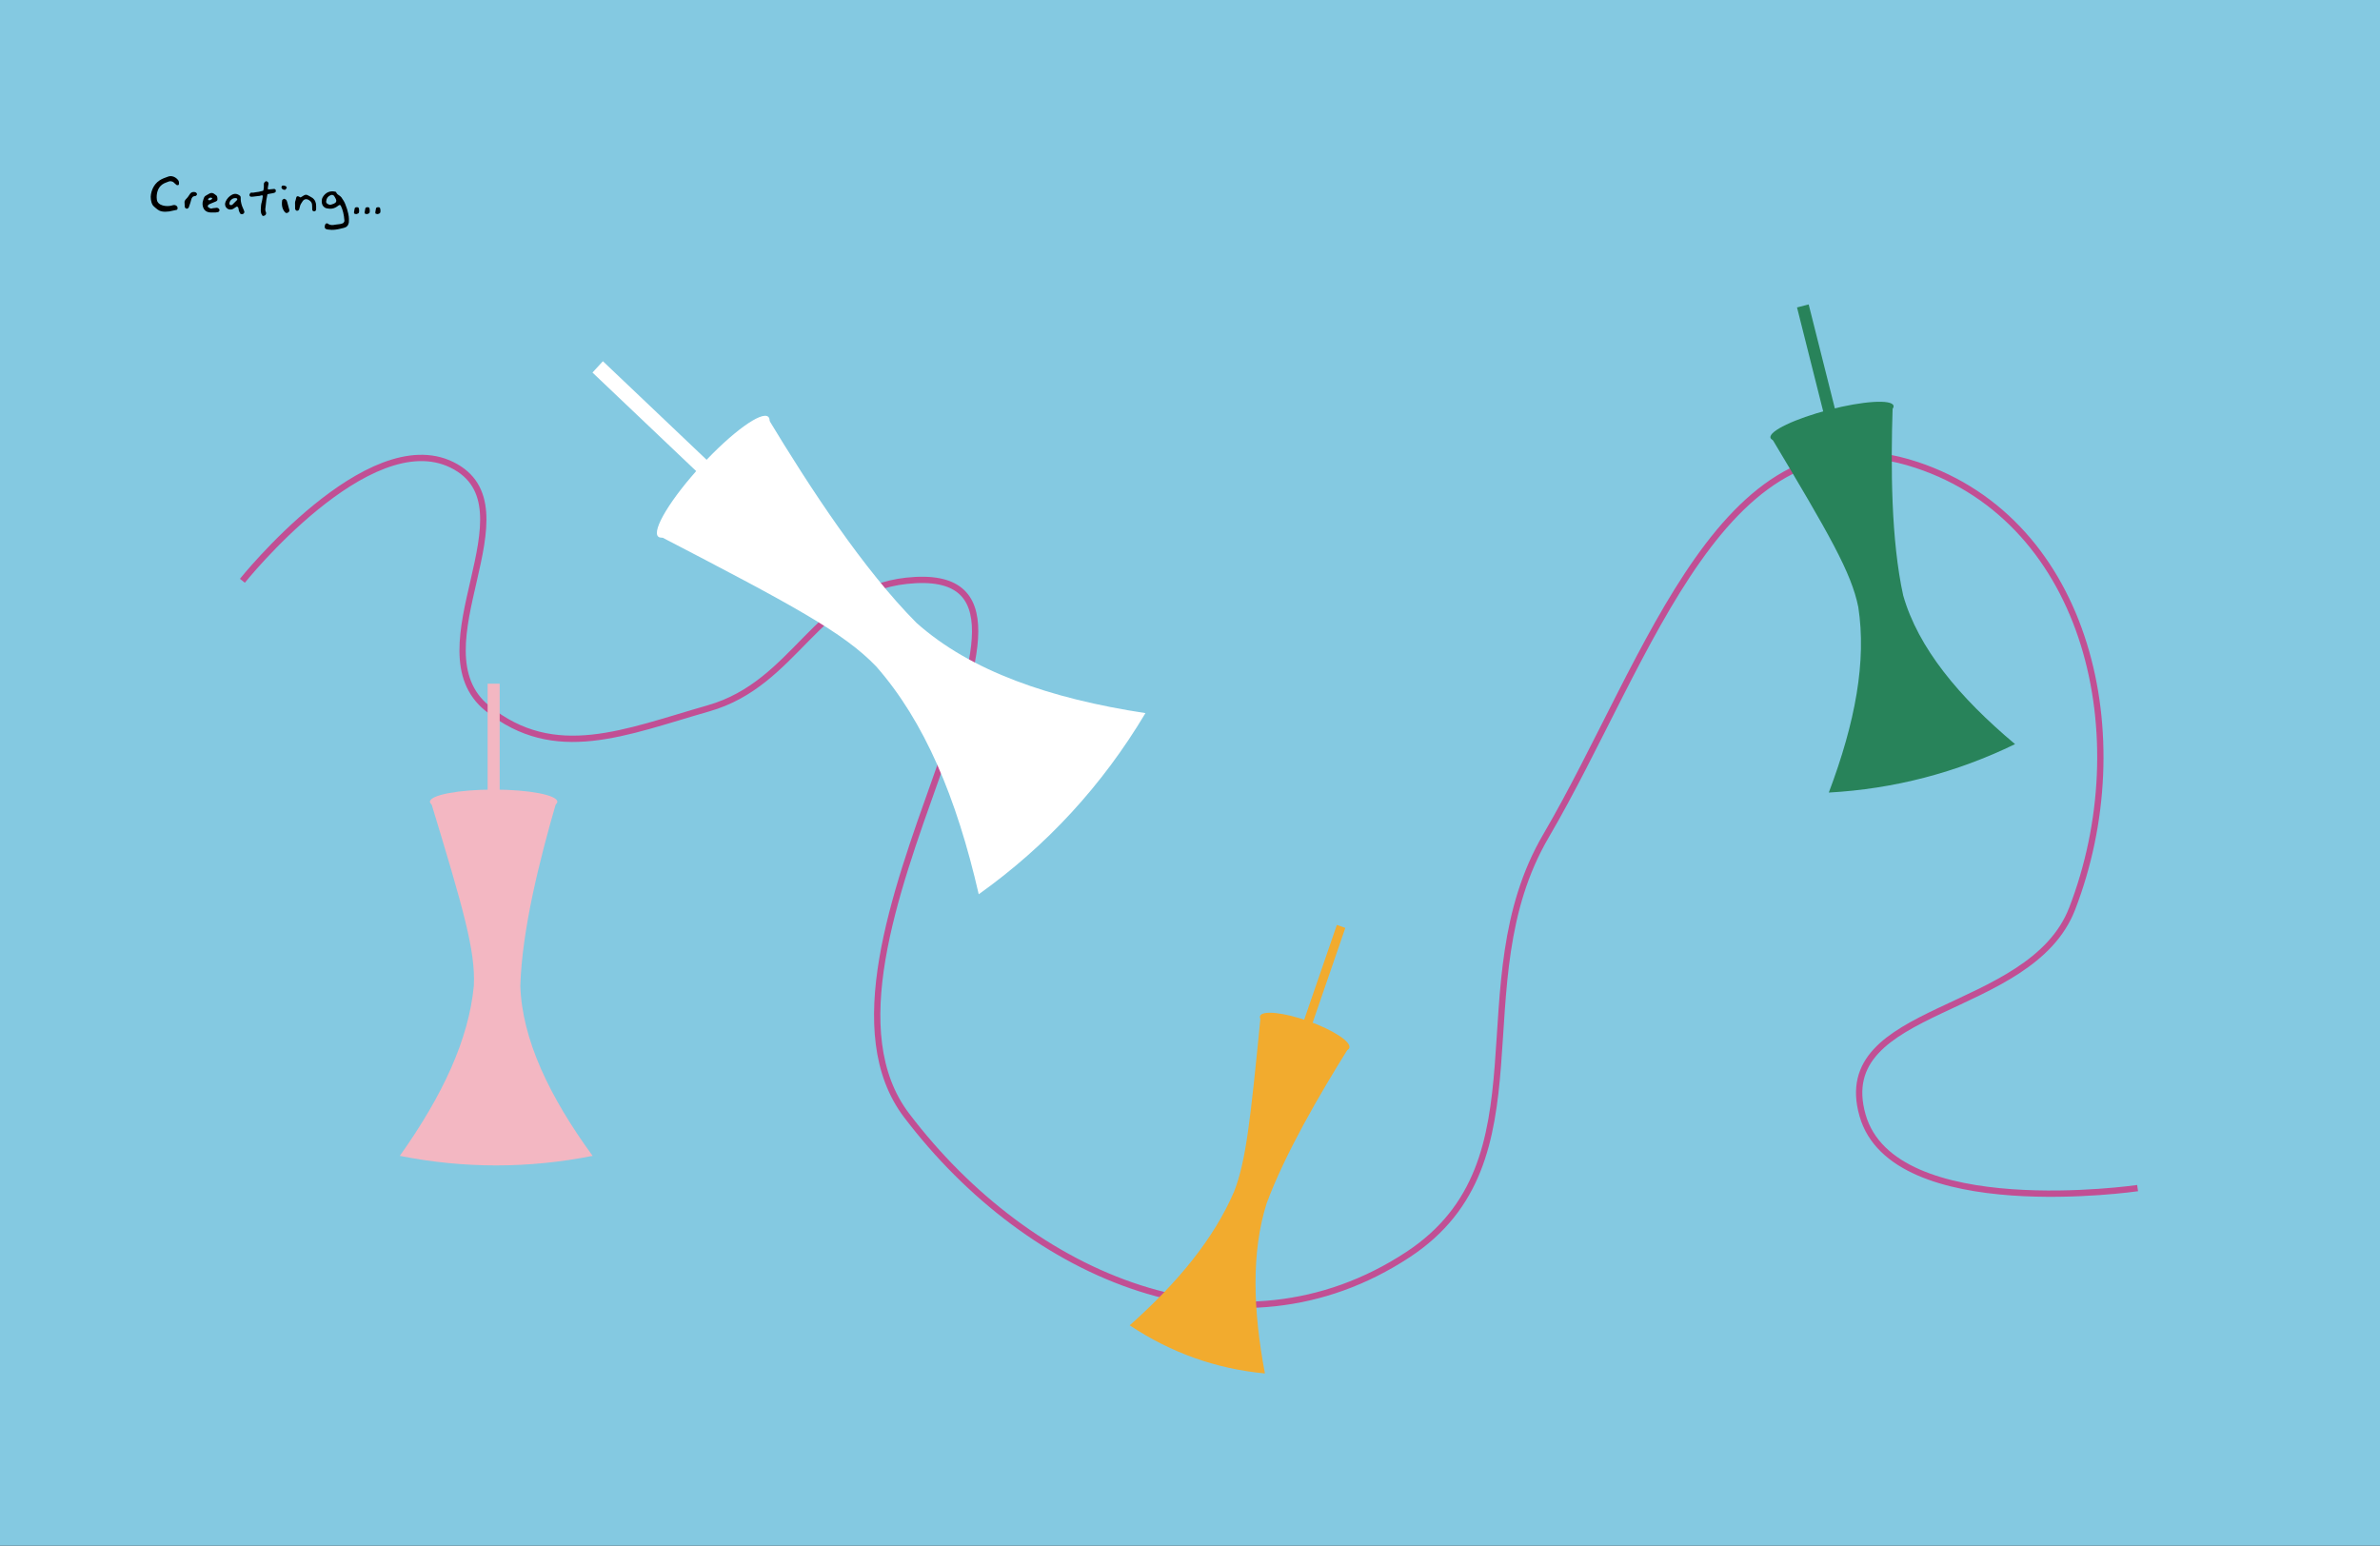
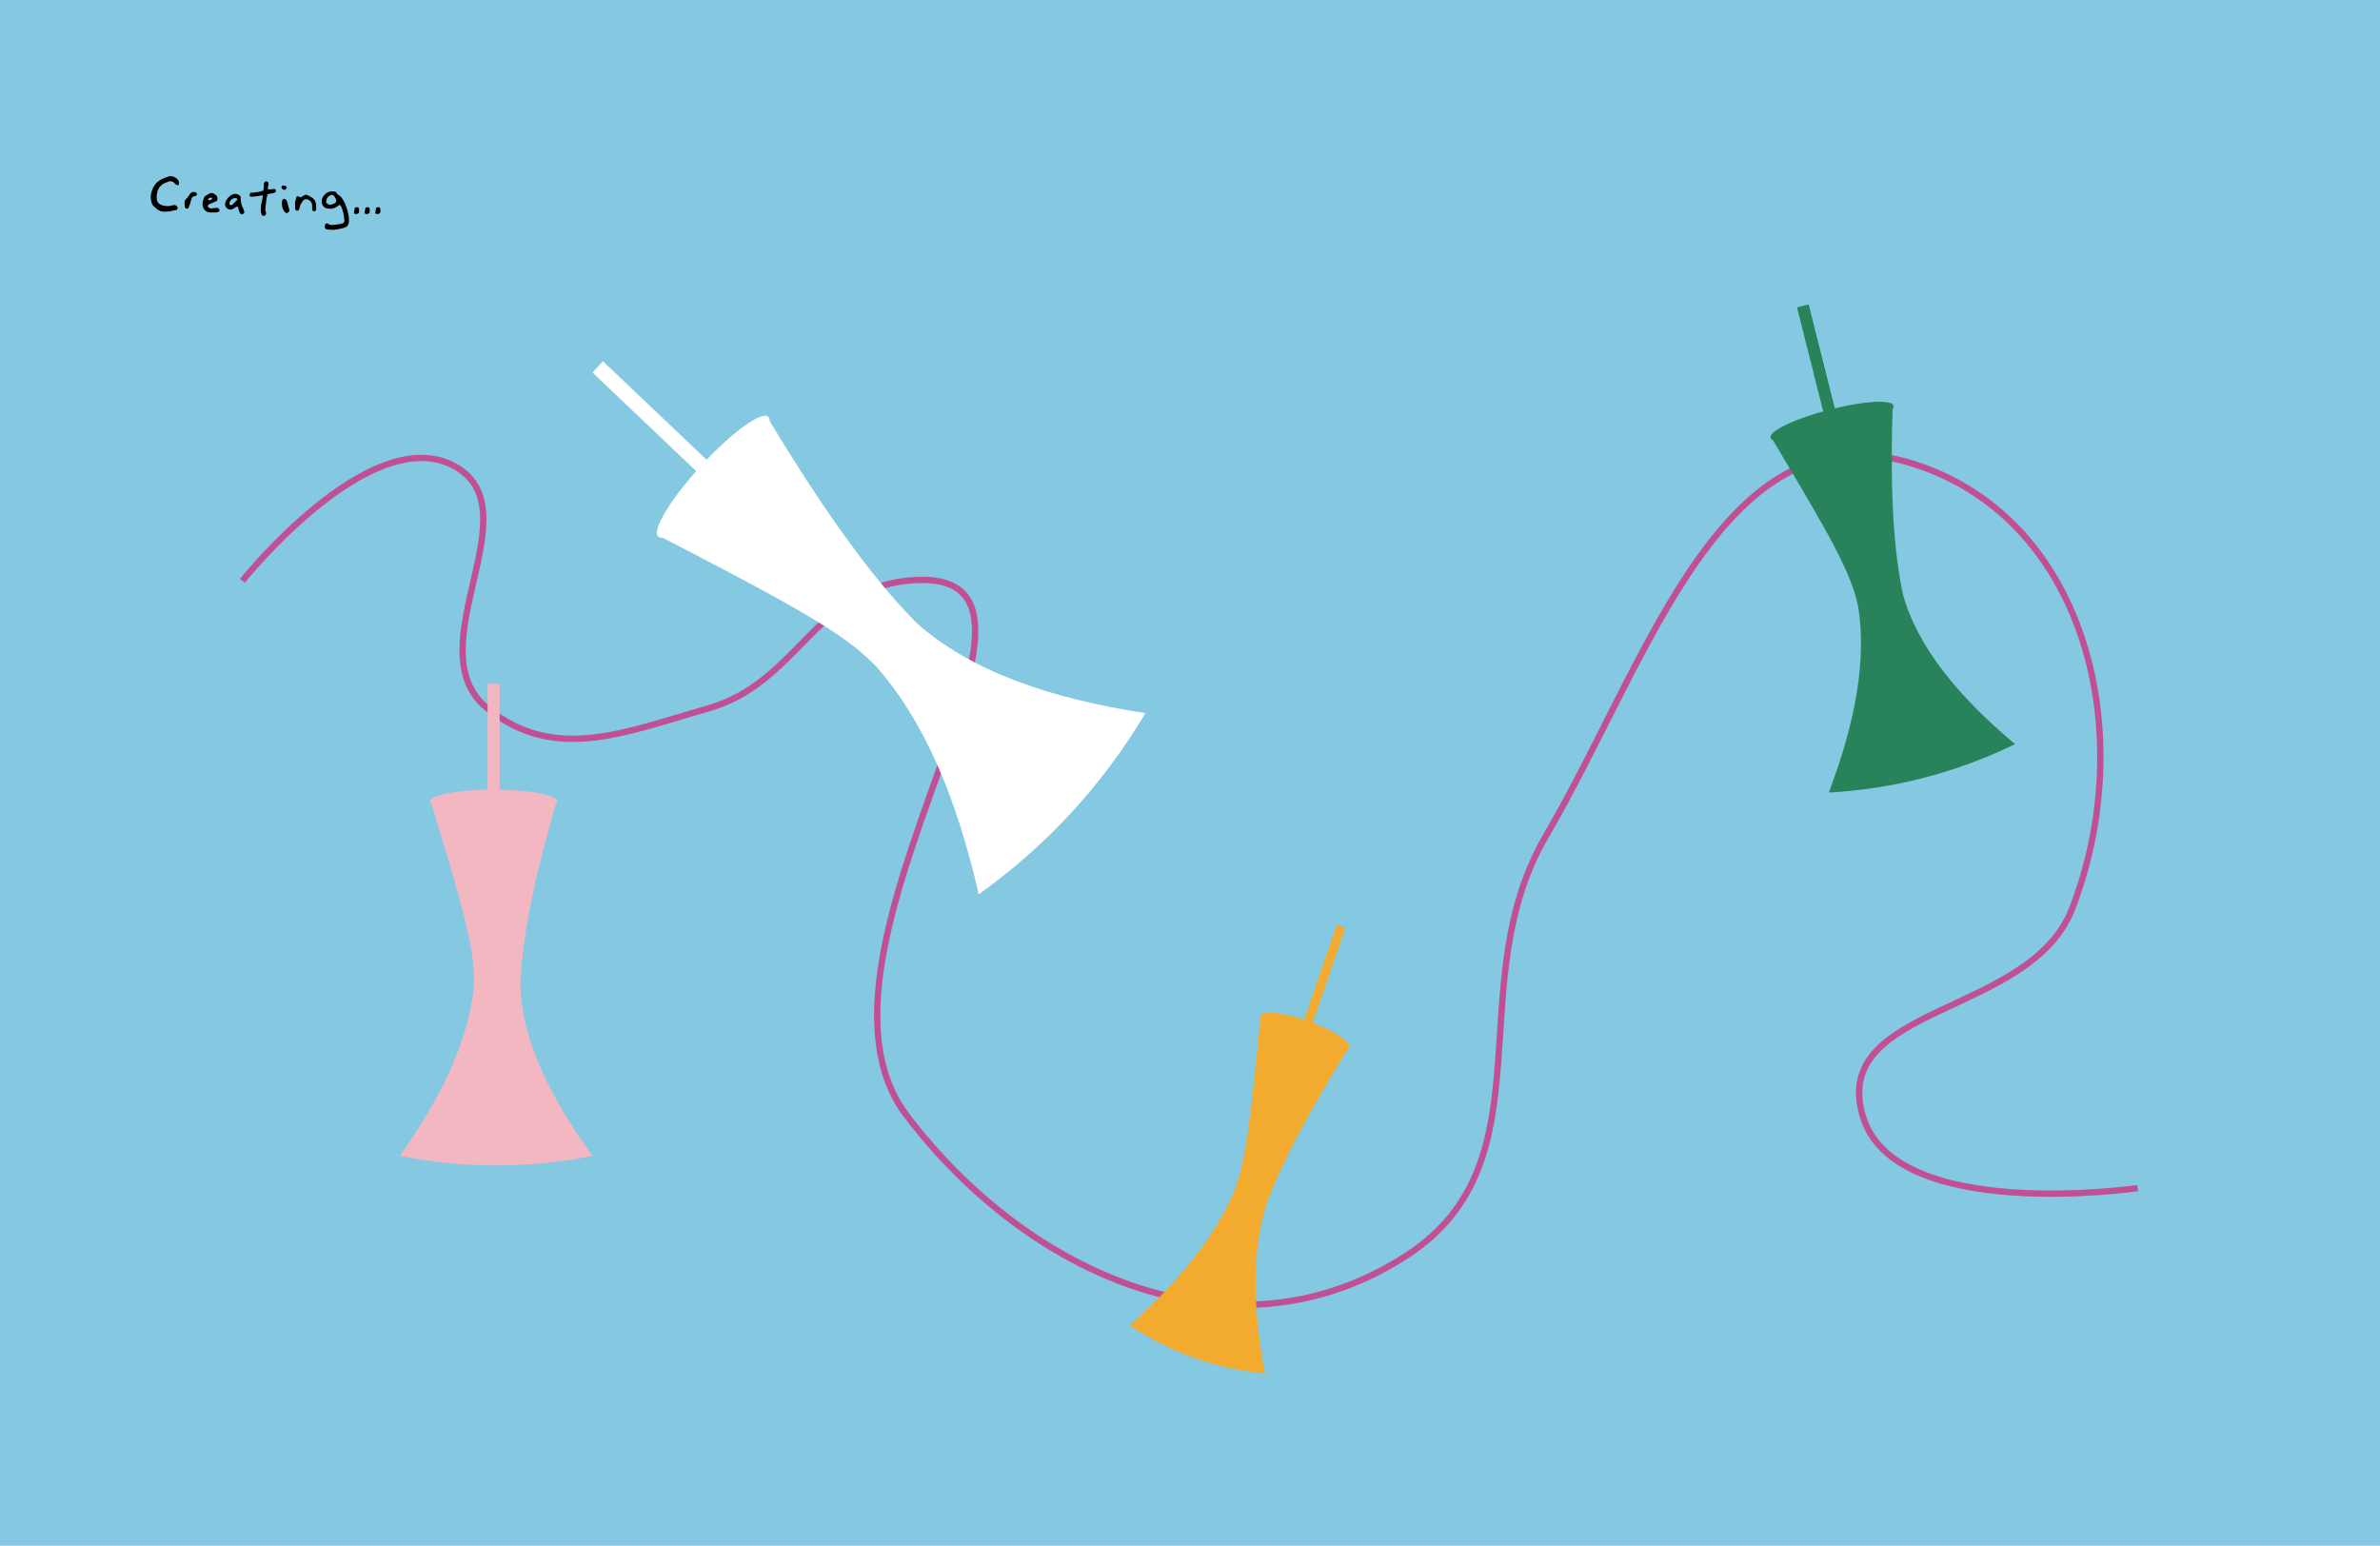
<svg xmlns="http://www.w3.org/2000/svg" width="1512" height="982" viewBox="0 0 1512 982" fill="none">
-   <rect width="1512" height="982" fill="#1E1E1E" />
  <g id="creating-2">
    <rect width="1512" height="982" fill="#84C9E1" />
    <path id="creating-4" d="M154 368.972C154 368.972 233.898 269.067 287.154 295.342C341.219 322.016 262.617 411.975 309.627 450.023C352.528 484.746 397.277 465.097 450.084 450.023C506.105 434.031 518.068 375.213 575.934 368.972C705.752 354.97 496.242 603.537 575.934 708.586C654.662 812.365 786.239 868.277 894.491 797.057C984.992 737.515 927.039 625.231 982.136 531.074C1048.1 418.349 1094.81 254.706 1217.54 295.342C1326.94 331.563 1358.47 468.496 1316.42 577.307C1289.95 645.831 1163.11 637.879 1183.27 708.586C1202.89 777.392 1358 754.819 1358 754.819" stroke="#C14F94" stroke-width="4" />
    <path id="creating-5" d="M107.535 134.325C106.595 134.445 105.792 134.513 105.108 134.513C103.553 134.53 102.237 134.291 101.195 133.778C100.528 133.454 99.759 132.89 98.871 132.121C98.665 131.933 98.102 131.454 97.845 131.215C97.572 130.976 97.196 130.583 96.974 130.224C96.427 129.335 96.068 128.224 95.88 126.891C95.692 125.575 95.692 124.396 95.914 123.371C96.358 120.927 97.264 118.842 98.648 117.082C99.383 116.142 100.34 115.287 101.52 114.501C102.254 114.022 103.297 113.527 103.98 113.253C104.305 113.134 104.767 112.963 105.348 112.741C105.929 112.536 106.356 112.382 106.629 112.262C107.86 111.767 109.107 111.784 110.389 112.296C111.654 112.826 112.645 113.646 113.38 114.757C113.534 115.014 113.653 115.441 113.67 115.697C113.688 115.868 113.705 116.74 113.705 116.825C113.722 117.082 113.534 117.492 113.346 117.543C112.816 117.697 112.423 117.68 112.184 117.526C111.91 117.338 111.551 117.013 111.09 116.586C110.628 116.159 110.355 115.885 110.252 115.8C109.894 115.492 109.415 115.287 108.8 115.185C108.185 115.082 107.672 115.116 107.279 115.287C107.022 115.39 106.578 115.561 105.929 115.8C105.262 116.039 104.732 116.261 104.339 116.449C103.946 116.637 103.536 116.894 103.109 117.184C101.69 118.209 100.682 119.611 100.118 121.371C99.554 123.131 99.4 124.96 99.657 126.857C100.187 130.822 105.963 131.437 108.988 130.6C109.107 130.583 109.586 130.429 109.723 130.395C109.842 130.36 110.252 130.275 110.406 130.258C110.816 130.241 111.295 130.241 111.773 130.531C112.577 130.958 112.987 131.762 112.782 132.633C112.713 132.924 112.525 133.283 112.337 133.3C111.808 133.385 111.004 133.556 109.945 133.812C108.885 134.069 108.082 134.24 107.535 134.325ZM124.625 122.431C124.95 122.653 125.121 122.943 125.138 123.336C125.155 123.729 125.001 124.02 124.676 124.208C124.505 124.293 124.249 124.567 124.078 124.567C122.42 124.584 121.771 125.507 121.361 127.267C121.156 128.156 120.899 128.993 120.438 130.292C120.216 130.958 120.062 131.403 119.977 131.642C119.789 132.189 119.088 132.65 118.592 132.582C118.045 132.514 117.43 131.95 117.379 131.42C117.362 131.146 117.311 130.172 117.225 128.498C117.157 127.951 117.567 126.977 118.507 126.139C119.054 125.644 119.549 124.943 120.13 124.037C120.421 123.593 120.643 123.251 120.814 123.029C121.515 122.089 122.574 121.781 124.027 122.072C124.215 122.106 124.454 122.345 124.625 122.431ZM138.81 132.377C139.168 132.667 139.51 133.249 139.459 133.642C139.408 134.052 138.946 134.65 138.553 134.735C137.579 134.975 136.52 135.009 136.417 135.009H133.939C131.905 134.992 130.333 134.12 129.564 132.821C128.795 131.522 128.521 129.967 128.744 128.395C128.829 127.882 129.051 127.096 129.239 126.618C129.308 126.413 129.632 125.575 129.684 125.438C129.803 125.148 130.025 124.84 130.384 124.533C130.606 124.345 131.222 124.054 131.375 123.935C134.281 122.089 134.913 122.123 137.494 124.208C137.818 124.481 138.023 125.011 138.126 125.814C138.229 126.618 138.143 127.165 137.887 127.472C137.699 127.677 137.391 127.882 136.93 128.087C136.708 128.173 136.161 128.395 135.323 128.737C134.486 129.079 133.836 129.352 133.375 129.557C132.828 129.796 132.418 130.087 132.145 130.429C132.059 130.548 132.008 130.736 131.991 130.993C131.974 131.249 132.008 131.403 132.093 131.454C132.281 131.574 132.708 131.898 132.914 132.035C133.016 132.104 133.153 132.189 133.324 132.274C133.768 132.514 134.229 132.599 134.845 132.377C135.118 132.274 135.545 132.206 136.126 132.189C136.69 132.172 137.118 132.121 137.391 132.035C137.784 131.916 138.451 132.104 138.81 132.377ZM132.281 126.43C132.162 126.618 132.11 126.737 132.127 126.754C132.35 127.011 132.538 127.147 132.657 127.182C133.324 127.335 134.007 127.062 134.691 126.361C134.742 126.31 134.793 126.208 134.879 126.02C134.725 125.917 134.469 125.644 134.315 125.609C133.495 125.438 132.811 125.712 132.281 126.43ZM154.874 133.402C154.942 133.573 155.028 133.83 155.113 134.171C155.199 134.53 155.267 134.752 155.301 134.855C155.13 135.111 154.754 135.795 154.498 135.88C154.156 136.051 153.78 136.103 153.37 136.034C152.943 135.966 152.669 135.812 152.533 135.573C151.935 134.53 151.627 133.642 151.61 132.924C151.593 132.497 151.456 132.052 151.166 131.608C151.029 131.386 150.516 131.181 150.328 131.266C150.089 131.386 149.764 131.591 149.354 131.881C148.927 132.172 148.67 132.36 148.551 132.428C148.055 132.736 147.628 132.941 147.286 133.026C144.757 133.676 142.501 131.488 143.065 128.925C143.116 128.617 143.236 128.292 143.407 127.934C144.312 126.037 145.663 124.601 147.491 123.661C149.354 122.755 150.926 123.183 152.447 124.345C152.738 124.55 152.943 125.165 152.926 125.592C152.823 127.113 153.097 128.856 153.746 130.805C153.866 131.146 154.054 131.625 154.344 132.223C154.635 132.821 154.806 133.214 154.874 133.402ZM150.619 127.045C150.738 126.925 150.704 126.583 150.755 126.378C150.619 126.242 150.396 125.968 150.243 125.934C149.132 125.712 148.141 125.934 147.252 126.601C146.346 127.267 145.833 128.19 145.714 129.335C145.68 129.625 145.799 129.865 146.09 130.087C146.363 130.309 146.637 130.377 146.927 130.292C147.098 130.241 147.474 130.189 147.594 130.07C148.619 129.079 149.627 128.07 150.619 127.045ZM166.375 136.479C165.965 135.88 165.794 135.282 165.726 134.411C165.692 133.983 165.675 133.71 165.658 133.607C165.641 132.975 165.692 131.967 165.829 130.548C165.88 129.882 166.085 128.976 166.427 127.797C166.478 127.643 166.546 127.284 166.632 126.686C166.717 126.105 166.769 125.763 166.803 125.644C166.922 125.216 166.974 124.84 166.974 124.499C166.974 124.362 166.751 124.157 166.563 124.105C166.341 124.054 166.102 124.088 165.829 124.191C165.265 124.413 164.632 124.533 163.949 124.55C163.556 124.567 162.855 124.652 161.847 124.806C160.838 124.96 160.035 125.028 159.471 124.977C159.129 124.943 158.856 124.789 158.668 124.499C158.446 124.157 158.412 123.832 158.531 123.559C158.6 123.371 158.6 123.371 158.719 123.166C158.771 123.063 158.805 122.995 158.822 122.978C159.095 122.448 159.54 122.26 160.172 122.431C160.292 122.465 160.633 122.448 161.18 122.362C161.642 122.294 161.983 122.226 162.206 122.174C162.308 122.157 162.667 122.106 163.282 122.021C163.88 121.952 164.256 121.901 164.393 121.867C164.615 121.815 165.008 121.73 165.555 121.576C166.085 121.422 166.512 121.337 166.82 121.286C167.179 121.217 167.247 121.132 167.367 120.739C167.623 119.816 167.708 118.568 167.623 116.996C167.606 116.449 167.896 115.954 168.136 115.731C168.255 115.612 168.426 115.458 168.666 115.27C168.871 115.116 169.298 115.065 169.52 115.185C169.742 115.287 170.392 115.868 170.46 115.937C170.733 116.398 170.511 117.321 170.255 118.62C170.118 119.269 170.067 119.679 170.101 119.833C170.169 120.243 170.289 120.38 170.648 120.363C172.408 120.243 173.553 120.141 174.066 120.038C174.288 119.987 174.51 120.089 174.63 120.175C174.75 120.26 175.023 120.517 175.091 120.585C175.262 120.688 175.313 120.858 175.228 121.081C175.143 121.303 175.108 121.439 175.125 121.474C175.262 121.764 175.194 121.867 175.04 121.986L174.955 122.072C174.562 122.448 173.861 122.704 172.853 122.824C171.844 122.96 171.229 123.063 171.007 123.148C170.785 123.234 170.597 123.285 170.46 123.285C170.255 123.285 170.135 123.285 170.101 123.302C169.913 123.371 169.879 123.559 169.828 123.712C169.811 123.798 169.776 124.071 169.776 124.088C169.725 124.413 169.64 124.909 169.503 125.541C169.349 126.173 169.264 126.652 169.212 126.977C168.956 128.874 168.717 130.89 168.529 133.043C168.478 133.59 168.751 134.394 168.956 134.889C169.161 135.385 169.127 136.085 168.529 136.684C168.272 136.94 167.828 137.111 167.196 137.196C166.974 137.213 166.786 137.111 166.717 137.008C166.632 136.906 166.444 136.564 166.375 136.479ZM183.858 133.556C183.978 134.103 183.636 134.633 182.816 135.128C182.167 135.521 181.568 135.402 181.004 134.77C179.33 132.873 178.749 130.343 179.278 127.182C179.227 126.908 180.082 126.532 180.423 126.259C180.782 126.43 181.585 126.635 181.756 126.908C182.013 127.165 182.235 127.609 182.423 128.241C183.089 130.548 183.568 132.309 183.858 133.556ZM181.158 120.585C180.526 120.67 179.996 120.551 179.535 120.226C179.073 119.901 178.817 119.474 178.8 118.944C178.783 118.756 178.868 118.551 179.056 118.295C179.227 118.056 179.398 117.919 179.552 117.902C180.15 117.799 180.765 117.902 181.397 118.192C181.585 118.278 181.773 118.466 181.961 118.722C182.149 118.979 182.218 119.184 182.167 119.303C182.047 119.628 181.808 119.918 181.466 120.277L181.158 120.585ZM198.521 125.746C200.111 126.942 200.88 128.703 200.846 131.01C200.829 131.471 200.829 132.189 200.829 133.129C200.829 133.659 200.299 134.188 199.701 134.24C198.932 134.308 198.299 133.778 198.351 133.026C198.368 132.719 198.368 132.292 198.333 131.728C198.299 131.164 198.282 130.771 198.282 130.548C198.299 129.096 197.752 128.122 196.539 127.301C194.95 126.139 193.224 126.31 192.215 127.899C192.13 128.036 191.976 128.292 191.72 128.668C191.463 129.062 191.275 129.352 191.156 129.557C190.917 129.967 190.575 130.736 190.489 131.369C190.438 131.779 190.284 132.36 190.028 133.095C189.942 133.317 189.737 133.522 189.413 133.693C189.088 133.881 188.797 133.949 188.558 133.898C188.336 133.864 188.097 133.693 187.84 133.402C187.584 133.112 187.464 132.855 187.481 132.599C187.516 132.155 187.516 131.557 187.464 130.805C187.413 130.07 187.396 129.403 187.43 128.805C187.464 128.207 187.584 127.677 187.806 127.199C187.994 126.413 188.114 125.883 188.182 125.592C188.438 124.584 188.985 124.413 190.079 124.977C190.472 125.182 190.746 125.609 191.275 125.25C191.6 125.011 192.215 124.635 193.104 124.123C193.993 123.593 194.881 123.61 195.77 124.174C195.992 124.328 196.437 124.567 197.086 124.892C197.735 125.216 198.214 125.507 198.521 125.746ZM218.482 144.767C218.312 144.801 217.901 144.904 217.252 145.058C216.585 145.211 216.141 145.331 215.902 145.382C215.663 145.434 215.252 145.519 214.688 145.639C214.125 145.758 213.663 145.827 213.338 145.861C212.655 145.929 211.544 146.066 210.672 146.032C210.228 146.015 209.784 145.963 209.322 145.912C208.775 145.861 208.365 145.827 208.075 145.792C206.502 145.536 206.007 144.767 206.434 143.075C206.554 142.597 206.793 142.238 207.152 142.016C207.511 141.793 207.835 141.793 208.16 142.033C209.186 142.87 210.672 143.075 211.749 142.938C212.279 142.853 212.945 142.75 213.731 142.631C214.518 142.494 215.15 142.426 215.611 142.409C216.209 142.392 216.979 142.187 217.918 141.793C218.124 141.708 218.363 141.417 218.653 140.888C218.773 140.666 218.824 140.409 218.807 140.119C218.517 136.308 217.748 133.163 216.517 130.719C216.261 130.224 215.731 130.087 215.304 130.377C214.996 130.583 214.552 130.907 213.954 131.334C212.604 132.274 210.98 132.65 209.681 132.599C209.015 132.582 208.297 132.479 207.511 132.326C205.921 131.984 204.845 130.736 204.537 129.301C204.229 127.882 204.4 126.327 205.033 125.25C206.81 122.294 209.63 121.029 212.894 121.764C213.287 121.85 213.509 121.952 213.543 122.055C213.766 122.824 214.432 123.49 215.03 123.849C215.628 124.208 216.432 124.772 216.842 125.319C218.038 126.977 218.893 128.463 219.388 129.779C219.867 131.044 220.243 132.069 220.499 132.855C220.755 133.659 221.012 134.633 221.268 135.812C221.524 136.991 221.661 138.102 221.678 139.145C221.695 140.29 221.678 141.042 221.61 141.435C221.268 143.246 220.226 144.357 218.482 144.767ZM209.75 124.123C208.314 124.892 207.459 125.814 207.237 127.78L207.203 128.224C207.22 128.378 207.237 128.515 207.271 128.634C207.374 129.01 207.767 129.369 208.434 129.711C209.1 130.07 209.647 130.189 210.04 130.087C210.877 129.865 211.629 129.591 212.296 129.301C213.578 128.737 213.971 127.694 213.373 126.447C213.253 126.208 212.809 125.404 212.689 125.165C212.091 123.883 210.98 123.49 209.75 124.123ZM228.138 133.317C228.155 133.402 228.155 133.522 228.172 133.676C228.172 133.625 228.172 133.556 228.155 133.454C228.207 134.735 228.019 135.282 227.677 135.521C227.506 135.641 227.198 135.778 226.754 135.932C226.292 136.085 225.746 136.017 225.079 135.692C224.891 135.607 224.857 135.214 224.942 134.513C224.994 134.069 225.13 133.402 225.318 132.497C225.455 131.83 225.882 131.625 227.027 131.642C227.574 131.71 227.796 131.847 227.95 132.343C228.07 132.719 228.07 132.787 228.138 133.317ZM234.906 133.317C234.923 133.402 234.923 133.522 234.94 133.676C234.94 133.625 234.94 133.556 234.923 133.454C234.974 134.735 234.786 135.282 234.444 135.521C234.273 135.641 233.966 135.778 233.521 135.932C233.06 136.085 232.513 136.017 231.847 135.692C231.659 135.607 231.625 135.214 231.71 134.513C231.761 134.069 231.898 133.402 232.086 132.497C232.223 131.83 232.65 131.625 233.795 131.642C234.342 131.71 234.564 131.847 234.718 132.343C234.837 132.719 234.837 132.787 234.906 133.317ZM241.673 133.317C241.69 133.402 241.69 133.522 241.708 133.676C241.708 133.625 241.708 133.556 241.69 133.454C241.742 134.735 241.554 135.282 241.212 135.521C241.041 135.641 240.733 135.778 240.289 135.932C239.828 136.085 239.281 136.017 238.614 135.692C238.426 135.607 238.392 135.214 238.478 134.513C238.529 134.069 238.666 133.402 238.854 132.497C238.99 131.83 239.417 131.625 240.562 131.642C241.109 131.71 241.332 131.847 241.485 132.343C241.605 132.719 241.605 132.787 241.673 133.317Z" fill="black" />
    <g id="creating-6">
      <path id="creating-7" d="M273.69 509.356C294.468 577.732 302.123 604.201 301.029 626.257C297.748 660.446 281.345 695.737 254.006 734.336C294.832 742.424 335.658 742.424 376.485 734.336C349.146 696.84 331.649 660.446 330.555 626.257C331.649 590.966 342.584 546.853 353.52 509.356C328.003 515.973 301.393 515.973 273.69 509.356Z" fill="#F3B7C2" />
      <path id="creating-8" d="M313.604 517.078C335.951 517.078 354.066 513.621 354.066 509.358C354.066 505.094 335.951 501.638 313.604 501.638C291.258 501.638 273.143 505.094 273.143 509.358C273.143 513.621 291.258 517.078 313.604 517.078Z" fill="#F3B7C2" />
      <path id="creating-9" d="M309.78 434.363H317.435V506.048H309.78V434.363Z" fill="#F3B7C2" />
    </g>
    <g id="creating-10">
      <path id="creating-11" d="M1125.29 277.937C1162.25 339.775 1176.18 363.81 1180.57 385.717C1185.84 420.069 1178.71 458.8 1161.83 503.523C1203.27 501.199 1242.7 490.944 1280.15 472.757C1244.48 442.851 1218.59 411.554 1209.09 378.3C1201.43 343.415 1201.11 297.405 1202.41 257.884C1179.4 270.783 1153.69 277.468 1125.29 277.937Z" fill="#28835A" />
      <path id="creating-12" d="M1165.76 275.485C1187.35 269.872 1203.99 261.932 1202.94 257.75C1201.89 253.569 1183.53 254.73 1161.95 260.343C1140.36 265.956 1123.71 273.896 1124.77 278.077C1125.82 282.259 1144.17 281.098 1165.76 275.485Z" fill="#28835A" />
      <path id="creating-13" d="M1141.64 195.325L1149.04 193.402L1166.74 263.704L1159.34 265.627L1141.64 195.325Z" fill="#28835A" />
    </g>
    <g id="creating-14">
      <path id="creating-15" d="M800.869 645.672C794.359 712.02 791.567 737.607 784 757.063C771.158 786.824 748.773 814.295 717.698 841.996C743.838 859.423 772.47 869.616 803.597 872.575C795.984 832.21 794.933 795.288 804.707 764.435C816.355 733.141 837.626 696.413 856.856 665.603C836.92 665.151 818.258 658.508 800.869 645.672Z" fill="#F2AB2E" />
      <path id="creating-16" d="M826.481 662.546C842.153 668.125 855.924 669.556 857.238 665.743C858.553 661.929 846.914 654.314 831.241 648.735C815.569 643.156 801.799 641.725 800.484 645.538C799.17 649.352 810.809 656.966 826.481 662.546Z" fill="#F2AB2E" />
      <path id="creating-17" d="M849.304 587.605L854.672 589.516L832.571 653.636L827.202 651.725L849.304 587.605Z" fill="#F2AB2E" />
    </g>
    <g id="creating-18">
      <path id="creating-19" d="M418.592 340.363C503.488 384.445 536.015 401.873 556.66 423.419C587.287 458.306 607.645 506.55 621.786 568.149C665.007 537.306 700.312 498.939 727.7 453.049C667.356 443.86 616.602 426.448 582.192 395.672C548.595 361.815 514.872 310.501 487.626 265.343C472.037 295.478 449.026 320.484 418.592 340.363Z" fill="white" />
      <path id="creating-20" d="M460.669 310.037C479.993 289.036 492.275 268.797 488.102 264.831C483.929 260.865 464.88 274.674 445.556 295.674C426.232 316.674 413.95 336.913 418.123 340.879C422.296 344.845 441.345 331.037 460.669 310.037Z" fill="white" />
      <path id="creating-21" d="M376.398 236.684L383.018 229.491L453.185 296.175L446.565 303.369L376.398 236.684Z" fill="white" />
    </g>
  </g>
</svg>
